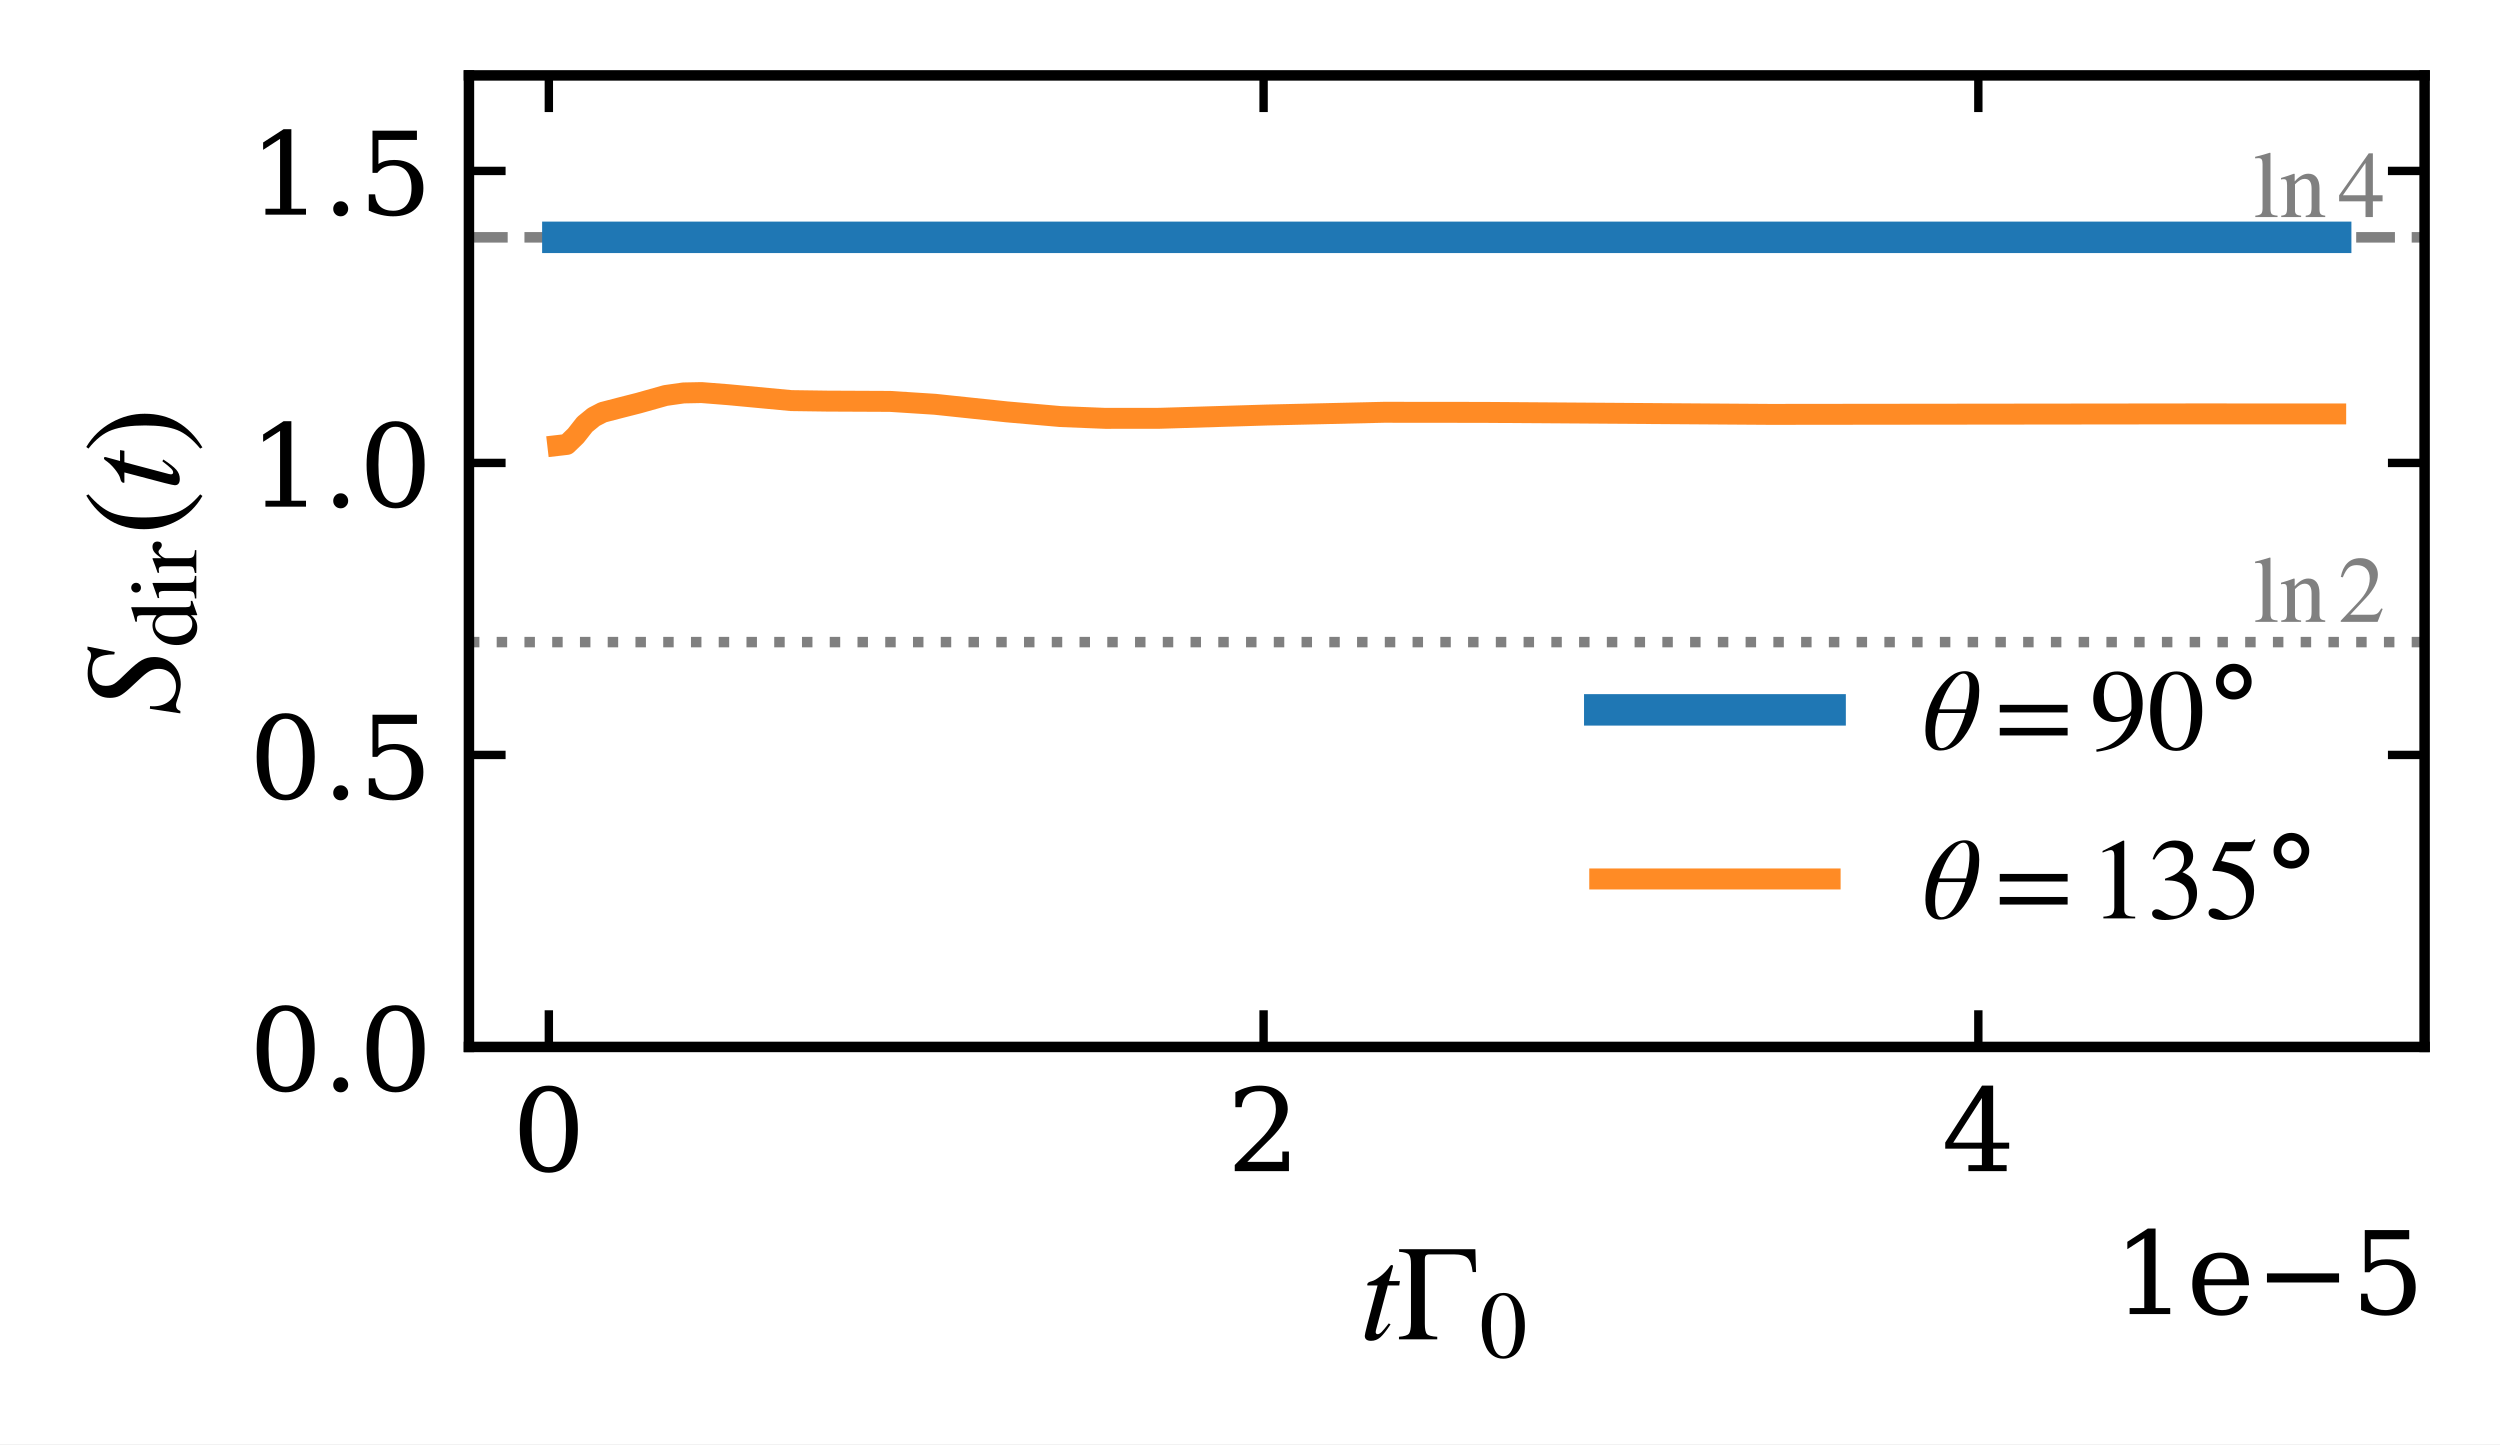
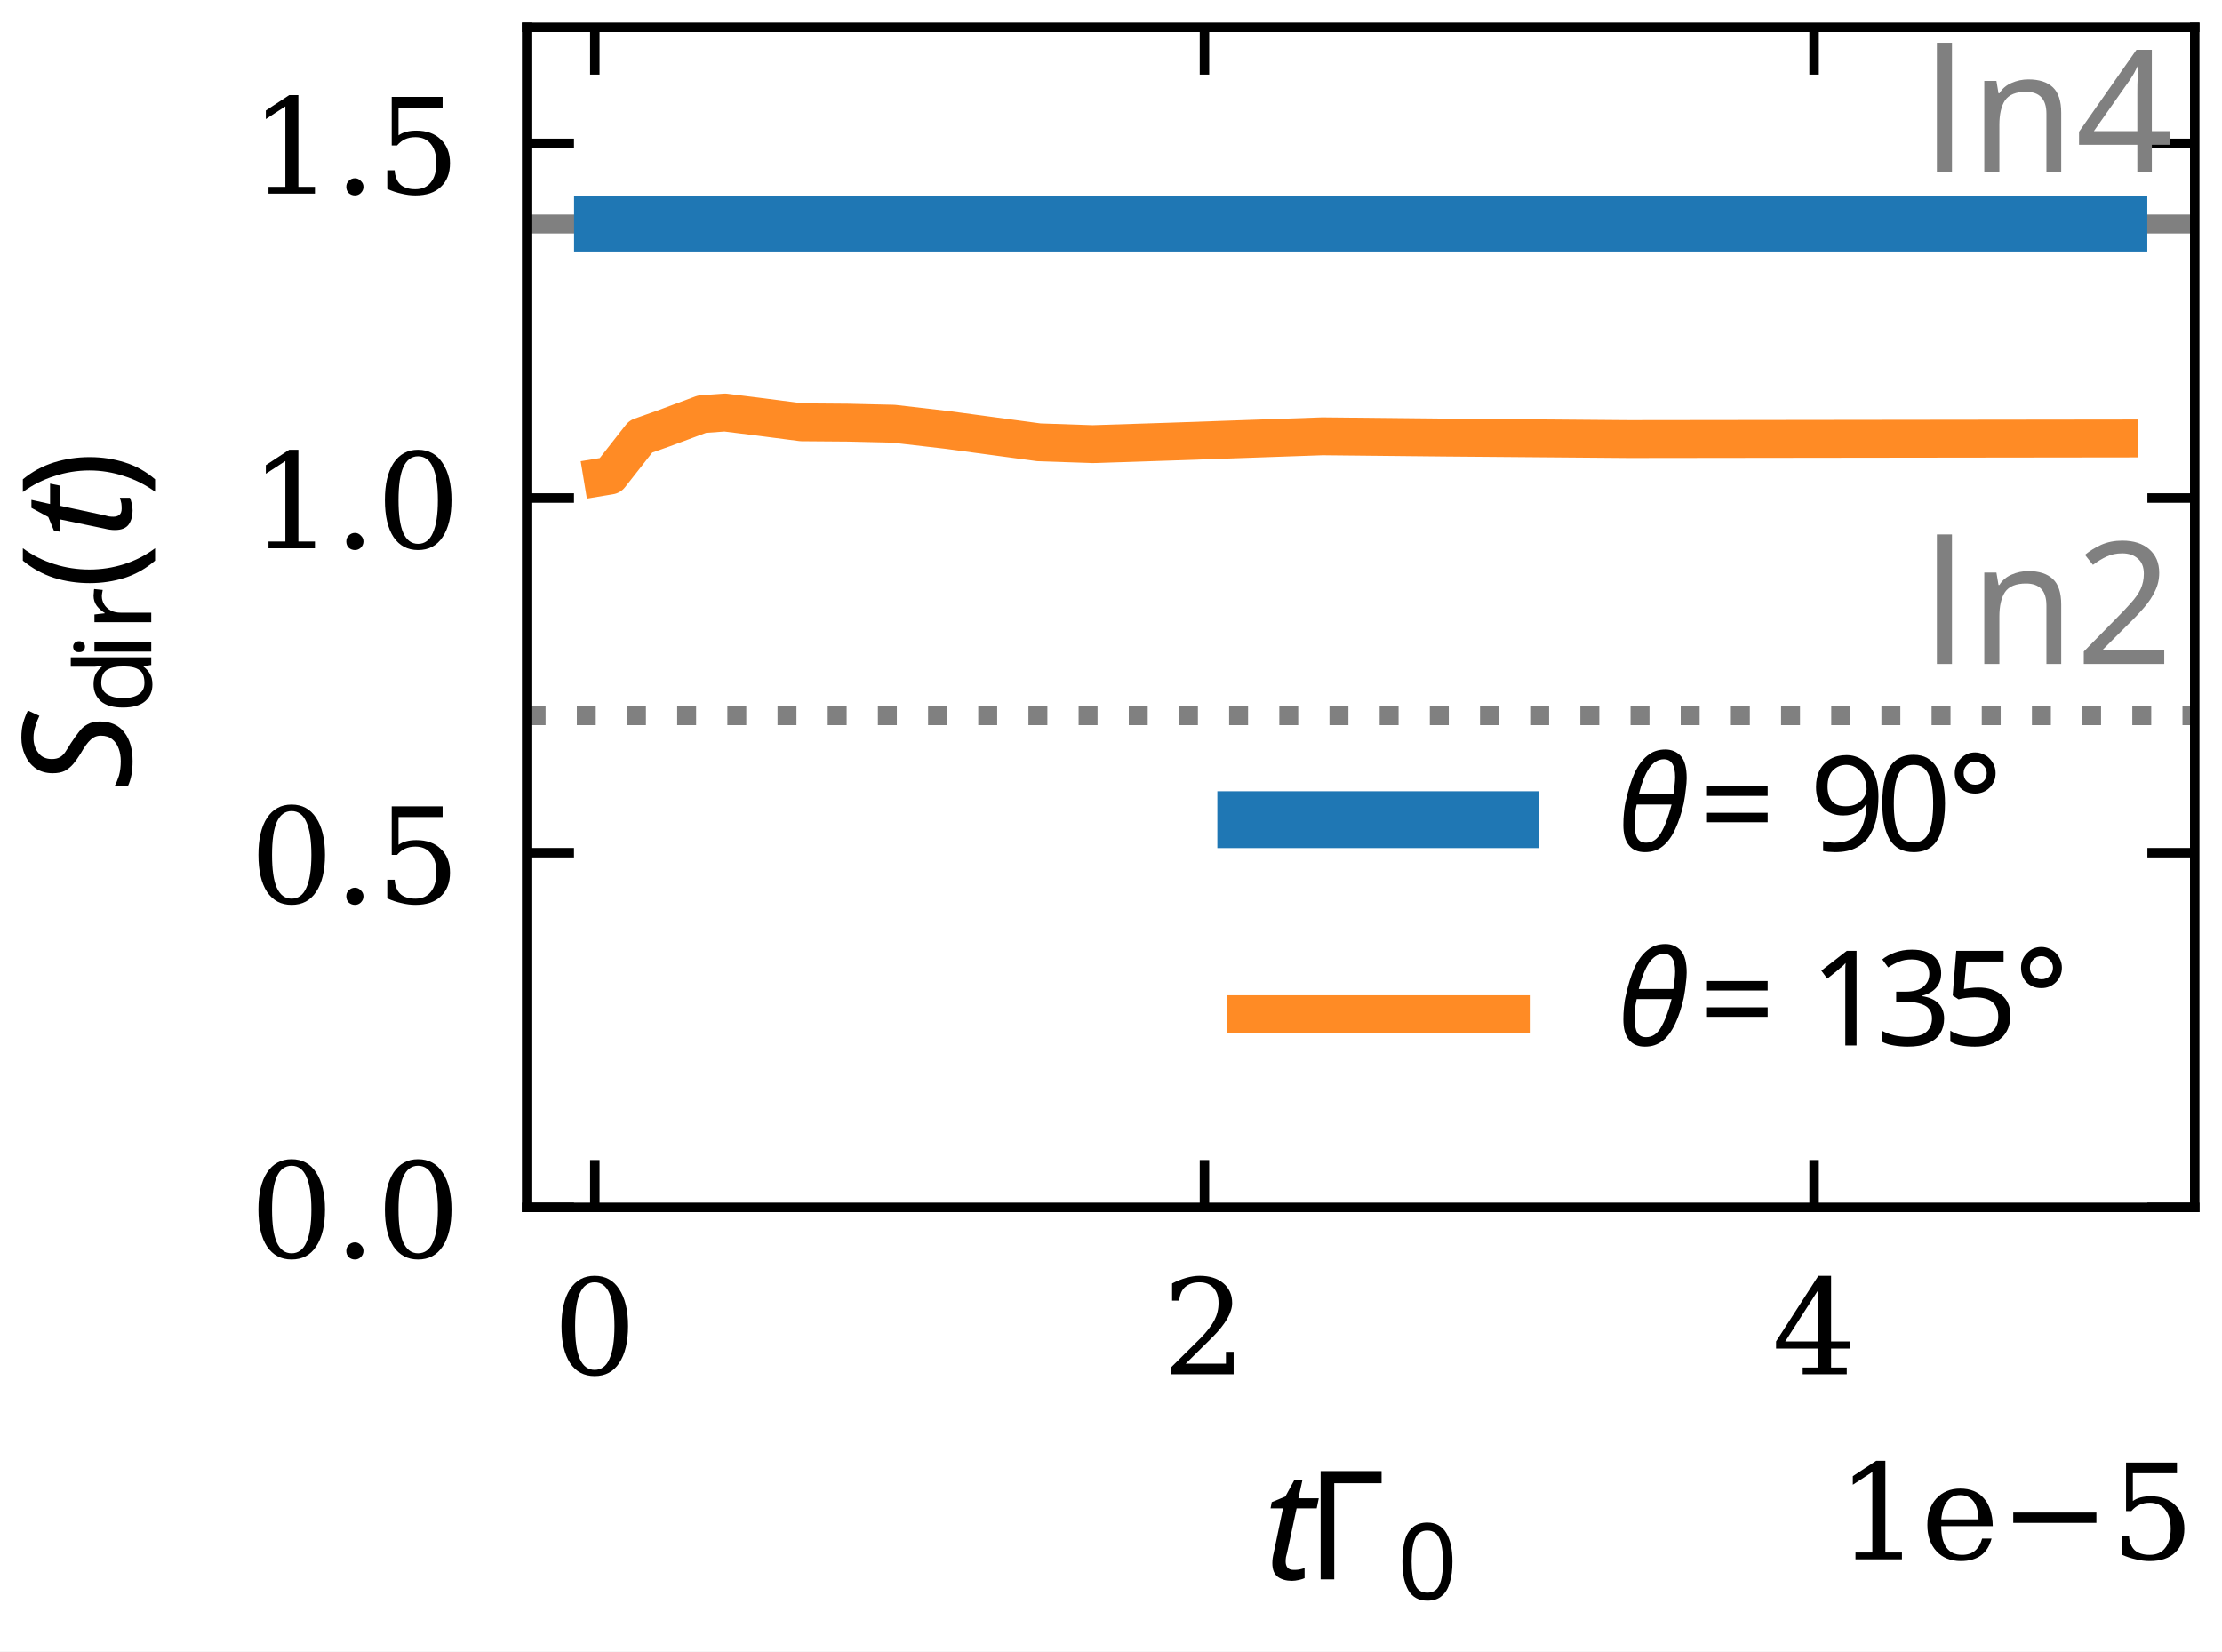
- <svg xmlns="http://www.w3.org/2000/svg" xmlns:xlink="http://www.w3.org/1999/xlink" width="238.707pt" height="137.891pt" viewBox="0 0 238.707 137.891" version="1.1">
+ <svg xmlns="http://www.w3.org/2000/svg" xmlns:xlink="http://www.w3.org/1999/xlink" width="117.352pt" height="87.234pt" viewBox="0 0 117.352 87.234" version="1.1">
  <defs>
    <style type="text/css">*{stroke-linejoin: round; stroke-linecap: butt}</style>
  </defs>
  <g id="figure_1">
    <g id="patch_1">
-       <path d="M 0 137.891  L 238.707 137.891  L 238.707 0  L 0 0  z " style="fill: #ffffff" />
+       <path d="M 0 87.234  L 117.352 87.234  L 117.352 0  L 0 0  z " style="fill: #ffffff" />
    </g>
    <g id="axes_1">
      <g id="patch_2">
-         <path d="M 44.775 99.964  L 231.507 99.964  L 231.507 7.2  L 44.775 7.2  z " style="fill: #ffffff" />
+         <path d="M 27.815 63.777  L 115.912 63.777  L 115.912 1.44  L 27.815 1.44  z " style="fill: #ffffff" />
      </g>
      <g id="line2d_1">
-         <path d="M 44.775 22.661  L 231.507 22.661  " clip-path="url(#pada7a9a6d9)" style="fill: none; stroke-dasharray: 3.7,1.6; stroke-dashoffset: 0; stroke: #808080" />
+         <path d="M 27.815 11.829  L 115.912 11.829  " clip-path="url(#p9c3f8301ae)" style="fill: none; stroke-dasharray: 3.7,1.6; stroke-dashoffset: 0; stroke: #808080" />
      </g>
      <g id="line2d_2">
-         <path d="M 44.775 61.312  L 231.507 61.312  " clip-path="url(#pada7a9a6d9)" style="fill: none; stroke-dasharray: 1,1.65; stroke-dashoffset: 0; stroke: #808080" />
+         <path d="M 27.815 37.803  L 115.912 37.803  " clip-path="url(#p9c3f8301ae)" style="fill: none; stroke-dasharray: 1,1.65; stroke-dashoffset: 0; stroke: #808080" />
      </g>
      <g id="matplotlib.axis_1">
        <g id="xtick_1">
          <g id="line2d_3">
            <defs>
-               <path id="m44299949d2" d="M 0 0  L 0 -3.5  " style="stroke: #000000; stroke-width: 0.8" />
-             </defs>
-             <g>
-               <use xlink:href="#m44299949d2" x="52.405" y="99.964" style="stroke: #000000; stroke-width: 0.8" />
+               <path id="md7221cf37f" d="M 0 0  L 0 -2.5  " style="stroke: #000000; stroke-width: 0.5" />
+             </defs>
+             <g>
+               <use xlink:href="#md7221cf37f" x="31.415" y="63.777" style="stroke: #000000; stroke-width: 0.5" />
            </g>
          </g>
          <g id="line2d_4">
            <defs>
-               <path id="mf1efd21654" d="M 0 0  L 0 3.5  " style="stroke: #000000; stroke-width: 0.8" />
-             </defs>
-             <g>
-               <use xlink:href="#mf1efd21654" x="52.405" y="7.2" style="stroke: #000000; stroke-width: 0.8" />
+               <path id="m3448b9944e" d="M 0 0  L 0 2.5  " style="stroke: #000000; stroke-width: 0.5" />
+             </defs>
+             <g>
+               <use xlink:href="#m3448b9944e" x="31.415" y="1.44" style="stroke: #000000; stroke-width: 0.5" />
            </g>
          </g>
          <g id="text_1">
-             <g transform="translate(48.9061 111.8221) scale(0.11 -0.11)">
-               <defs>
-                 <path id="DejaVuSerif-30" d="M 2034 219  Q 2513 219 2750 744  Q 2988 1269 2988 2328  Q 2988 3391 2750 3916  Q 2513 4441 2034 4441  Q 1556 4441 1318 3916  Q 1081 3391 1081 2328  Q 1081 1269 1318 744  Q 1556 219 2034 219  z M 2034 -91  Q 1275 -91 848 546  Q 422 1184 422 2328  Q 422 3475 848 4112  Q 1275 4750 2034 4750  Q 2797 4750 3222 4112  Q 3647 3475 3647 2328  Q 3647 1184 3222 546  Q 2797 -91 2034 -91  z " transform="scale(0.015625)" />
-               </defs>
-               <use xlink:href="#DejaVuSerif-30" />
-             </g>
+             <text style="font-size: 7px; font-family: 'DejaVu Serif', 'Bitstream Vera Serif', 'Computer Modern Roman', 'New Century Schoolbook', 'Century Schoolbook L', 'Utopia', 'ITC Bookman', 'Bookman', 'Nimbus Roman No9 L', 'Times New Roman', 'Times', 'Palatino', 'Charter', serif; text-anchor: middle" x="31.415" y="72.596" transform="rotate(-0 31.41462 72.59557)">0</text>
          </g>
        </g>
        <g id="xtick_2">
          <g id="line2d_5">
            <g>
-               <use xlink:href="#m44299949d2" x="120.651" y="99.964" style="stroke: #000000; stroke-width: 0.8" />
+               <use xlink:href="#md7221cf37f" x="63.612" y="63.777" style="stroke: #000000; stroke-width: 0.5" />
            </g>
          </g>
          <g id="line2d_6">
            <g>
-               <use xlink:href="#mf1efd21654" x="120.651" y="7.2" style="stroke: #000000; stroke-width: 0.8" />
+               <use xlink:href="#m3448b9944e" x="63.612" y="1.44" style="stroke: #000000; stroke-width: 0.5" />
            </g>
          </g>
          <g id="text_2">
-             <g transform="translate(117.1517 111.8221) scale(0.11 -0.11)">
-               <defs>
-                 <path id="DejaVuSerif-32" d="M 819 3553  L 469 3553  L 469 4384  Q 803 4563 1142 4656  Q 1481 4750 1806 4750  Q 2534 4750 2956 4397  Q 3378 4044 3378 3438  Q 3378 2753 2422 1800  Q 2347 1728 2309 1691  L 1131 513  L 3078 513  L 3078 1088  L 3444 1088  L 3444 0  L 434 0  L 434 341  L 1850 1753  Q 2319 2222 2519 2614  Q 2719 3006 2719 3438  Q 2719 3909 2473 4175  Q 2228 4441 1797 4441  Q 1350 4441 1106 4219  Q 863 3997 819 3553  z " transform="scale(0.015625)" />
-               </defs>
-               <use xlink:href="#DejaVuSerif-32" />
-             </g>
+             <text style="font-size: 7px; font-family: 'DejaVu Serif', 'Bitstream Vera Serif', 'Computer Modern Roman', 'New Century Schoolbook', 'Century Schoolbook L', 'Utopia', 'ITC Bookman', 'Bookman', 'Nimbus Roman No9 L', 'Times New Roman', 'Times', 'Palatino', 'Charter', serif; text-anchor: middle" x="63.612" y="72.596" transform="rotate(-0 63.61179 72.59557)">2</text>
          </g>
        </g>
        <g id="xtick_3">
          <g id="line2d_7">
            <g>
-               <use xlink:href="#m44299949d2" x="188.897" y="99.964" style="stroke: #000000; stroke-width: 0.8" />
+               <use xlink:href="#md7221cf37f" x="95.809" y="63.777" style="stroke: #000000; stroke-width: 0.5" />
            </g>
          </g>
          <g id="line2d_8">
            <g>
-               <use xlink:href="#mf1efd21654" x="188.897" y="7.2" style="stroke: #000000; stroke-width: 0.8" />
+               <use xlink:href="#m3448b9944e" x="95.809" y="1.44" style="stroke: #000000; stroke-width: 0.5" />
            </g>
          </g>
          <g id="text_3">
-             <g transform="translate(185.3973 111.8221) scale(0.11 -0.11)">
-               <defs>
-                 <path id="DejaVuSerif-34" d="M 2234 1581  L 2234 4063  L 641 1581  L 2234 1581  z M 3609 0  L 1484 0  L 1484 331  L 2234 331  L 2234 1247  L 197 1247  L 197 1588  L 2241 4750  L 2859 4750  L 2859 1581  L 3750 1581  L 3750 1247  L 2859 1247  L 2859 331  L 3609 331  L 3609 0  z " transform="scale(0.015625)" />
-               </defs>
-               <use xlink:href="#DejaVuSerif-34" />
-             </g>
+             <text style="font-size: 7px; font-family: 'DejaVu Serif', 'Bitstream Vera Serif', 'Computer Modern Roman', 'New Century Schoolbook', 'Century Schoolbook L', 'Utopia', 'ITC Bookman', 'Bookman', 'Nimbus Roman No9 L', 'Times New Roman', 'Times', 'Palatino', 'Charter', serif; text-anchor: middle" x="95.809" y="72.596" transform="rotate(-0 95.80896 72.59557)">4</text>
          </g>
        </g>
        <g id="text_4">
-           <g transform="translate(129.8211 127.9877) scale(0.13 -0.13)">
-             <defs>
-               <path id="STIXGeneral-Italic-74" d="M 1894 2739  L 1862 2534  L 1325 2534  L 768 435  Q 755 384 755 346  Q 755 243 851 243  Q 928 243 1030 342  Q 1133 442 1370 749  L 1453 704  Q 1158 256 969 93  Q 781 -70 538 -70  Q 243 -70 243 166  Q 243 230 346 640  L 845 2534  L 365 2534  L 358 2573  Q 358 2688 570 2733  Q 730 2771 992 2979  Q 1254 3187 1421 3437  Q 1459 3494 1510 3494  Q 1568 3494 1568 3443  Q 1568 3411 1562 3398  L 1382 2739  L 1894 2739  z " transform="scale(0.015625)" />
-               <path id="STIXGeneral-Regular-393" d="M 3693 3162  L 3533 3162  Q 3482 3642 3299 3818  Q 3117 3994 2637 3994  L 1517 3994  Q 1382 3994 1334 3942  Q 1286 3891 1286 3738  L 1286 723  Q 1286 352 1388 246  Q 1491 141 1869 122  L 1869 0  L 70 0  L 70 122  Q 435 147 534 262  Q 634 378 634 794  L 634 3526  Q 634 3878 538 3984  Q 442 4090 77 4115  L 77 4237  L 3661 4237  L 3693 3162  z " transform="scale(0.015625)" />
-               <path id="STIXGeneral-Regular-30" d="M 3046 2112  Q 3046 1683 2963 1302  Q 2880 922 2717 602  Q 2554 282 2266 96  Q 1978 -90 1600 -90  Q 1210 -90 915 108  Q 621 307 461 640  Q 301 973 227 1350  Q 154 1728 154 2150  Q 154 2746 301 3222  Q 448 3699 790 4012  Q 1133 4326 1626 4326  Q 2253 4326 2649 3712  Q 3046 3098 3046 2112  z M 2432 2080  Q 2432 3091 2217 3625  Q 2003 4160 1587 4160  Q 1190 4160 979 3622  Q 768 3085 768 2106  Q 768 1120 979 598  Q 1190 77 1600 77  Q 2003 77 2217 598  Q 2432 1120 2432 2080  z " transform="scale(0.015625)" />
-             </defs>
-             <use xlink:href="#STIXGeneral-Italic-74" transform="translate(0 0.796875)" />
-             <use xlink:href="#STIXGeneral-Regular-393" transform="translate(27.79999 0.796875)" />
-             <use xlink:href="#STIXGeneral-Regular-30" transform="translate(88.04327 -12.43125) scale(0.7)" />
+           <g transform="translate(66.74332 84.1301)">
+             <text>
+               <tspan x="0" y="-0.703" style="font-style: italic; font-size: 8px; font-family: 'STIXGeneral'">t</tspan>
+               <tspan x="2.224" y="-0.703" style="font-size: 8px; font-family: 'STIXGeneral'">Γ</tspan>
+               <tspan x="7.044" y="0.356" style="font-size: 5.6px; font-family: 'STIXGeneral'">0</tspan>
+             </text>
          </g>
        </g>
        <g id="text_5">
-           <g transform="translate(201.7815 125.468) scale(0.11 -0.11)">
-             <defs>
-               <path id="DejaVuSerif-31" d="M 909 0  L 909 331  L 1722 331  L 1722 4213  L 781 3603  L 781 4013  L 1919 4750  L 2350 4750  L 2350 331  L 3163 331  L 3163 0  L 909 0  z " transform="scale(0.015625)" />
-               <path id="DejaVuSerif-65" d="M 3469 1600  L 991 1600  L 991 1575  Q 991 903 1244 561  Q 1497 219 1991 219  Q 2369 219 2611 417  Q 2853 616 2950 1006  L 3413 1006  Q 3275 459 2904 184  Q 2534 -91 1931 -91  Q 1203 -91 761 389  Q 319 869 319 1663  Q 319 2450 753 2931  Q 1188 3413 1894 3413  Q 2647 3413 3050 2948  Q 3453 2484 3469 1600  z M 2791 1931  Q 2772 2513 2545 2808  Q 2319 3103 1894 3103  Q 1497 3103 1269 2806  Q 1041 2509 991 1931  L 2791 1931  z " transform="scale(0.015625)" />
-               <path id="DejaVuSerif-2212" d="M 678 2259  L 4684 2259  L 4684 1753  L 678 1753  L 678 2259  z " transform="scale(0.015625)" />
-               <path id="DejaVuSerif-35" d="M 3219 4666  L 3219 4153  L 1081 4153  L 1081 2816  Q 1244 2928 1461 2984  Q 1678 3041 1947 3041  Q 2703 3041 3140 2622  Q 3578 2203 3578 1478  Q 3578 738 3136 323  Q 2694 -91 1894 -91  Q 1572 -91 1234 -12  Q 897 66 544 225  L 544 1131  L 897 1131  Q 925 688 1179 453  Q 1434 219 1894 219  Q 2388 219 2653 544  Q 2919 869 2919 1478  Q 2919 2084 2655 2407  Q 2391 2731 1894 2731  Q 1613 2731 1398 2631  Q 1184 2531 1019 2322  L 750 2322  L 750 4666  L 3219 4666  z " transform="scale(0.015625)" />
-             </defs>
-             <use xlink:href="#DejaVuSerif-31" />
-             <use xlink:href="#DejaVuSerif-65" transform="translate(63.62305 0)" />
-             <use xlink:href="#DejaVuSerif-2212" transform="translate(122.8027 0)" />
-             <use xlink:href="#DejaVuSerif-35" transform="translate(206.5918 0)" />
-           </g>
+           <text style="font-size: 7px; font-family: 'DejaVu Serif', 'Bitstream Vera Serif', 'Computer Modern Roman', 'New Century Schoolbook', 'Century Schoolbook L', 'Utopia', 'ITC Bookman', 'Bookman', 'Nimbus Roman No9 L', 'Times New Roman', 'Times', 'Palatino', 'Charter', serif; text-anchor: end" x="115.912" y="82.37" transform="rotate(-0 115.912 82.37026)">1e−5</text>
        </g>
      </g>
      <g id="matplotlib.axis_2">
        <g id="ytick_1">
          <g id="line2d_9">
            <defs>
-               <path id="m968a77e28a" d="M 0 0  L 3.5 0  " style="stroke: #000000; stroke-width: 0.8" />
-             </defs>
-             <g>
-               <use xlink:href="#m968a77e28a" x="44.775" y="99.964" style="stroke: #000000; stroke-width: 0.8" />
+               <path id="m0f81843560" d="M 0 0  L 2.5 0  " style="stroke: #000000; stroke-width: 0.5" />
+             </defs>
+             <g>
+               <use xlink:href="#m0f81843560" x="27.815" y="63.777" style="stroke: #000000; stroke-width: 0.5" />
            </g>
          </g>
          <g id="line2d_10">
            <defs>
-               <path id="m39943fad58" d="M 0 0  L -3.5 0  " style="stroke: #000000; stroke-width: 0.8" />
-             </defs>
-             <g>
-               <use xlink:href="#m39943fad58" x="231.507" y="99.964" style="stroke: #000000; stroke-width: 0.8" />
+               <path id="mffa30a0a60" d="M 0 0  L -2.5 0  " style="stroke: #000000; stroke-width: 0.5" />
+             </defs>
+             <g>
+               <use xlink:href="#mffa30a0a60" x="115.912" y="63.777" style="stroke: #000000; stroke-width: 0.5" />
            </g>
          </g>
          <g id="text_6">
-             <g transform="translate(23.78156 104.1429) scale(0.11 -0.11)">
-               <defs>
-                 <path id="DejaVuSerif-2e" d="M 603 325  Q 603 500 722 622  Q 841 744 1019 744  Q 1191 744 1312 622  Q 1434 500 1434 325  Q 1434 153 1312 31  Q 1191 -91 1019 -91  Q 841 -91 722 29  Q 603 150 603 325  z " transform="scale(0.015625)" />
-               </defs>
-               <use xlink:href="#DejaVuSerif-30" />
-               <use xlink:href="#DejaVuSerif-2e" transform="translate(63.62305 0)" />
-               <use xlink:href="#DejaVuSerif-30" transform="translate(95.41016 0)" />
-             </g>
+             <text style="font-size: 7px; font-family: 'DejaVu Serif', 'Bitstream Vera Serif', 'Computer Modern Roman', 'New Century Schoolbook', 'Century Schoolbook L', 'Utopia', 'ITC Bookman', 'Bookman', 'Nimbus Roman No9 L', 'Times New Roman', 'Times', 'Palatino', 'Charter', serif; text-anchor: end" x="24.315" y="66.436" transform="rotate(-0 24.31469 66.43612)">0.0</text>
          </g>
        </g>
        <g id="ytick_2">
          <g id="line2d_11">
            <g>
-               <use xlink:href="#m968a77e28a" x="44.775" y="72.083" style="stroke: #000000; stroke-width: 0.8" />
+               <use xlink:href="#m0f81843560" x="27.815" y="45.041" style="stroke: #000000; stroke-width: 0.5" />
            </g>
          </g>
          <g id="line2d_12">
            <g>
-               <use xlink:href="#m39943fad58" x="231.507" y="72.083" style="stroke: #000000; stroke-width: 0.8" />
+               <use xlink:href="#mffa30a0a60" x="115.912" y="45.041" style="stroke: #000000; stroke-width: 0.5" />
            </g>
          </g>
          <g id="text_7">
-             <g transform="translate(23.78156 76.2617) scale(0.11 -0.11)">
-               <use xlink:href="#DejaVuSerif-30" />
-               <use xlink:href="#DejaVuSerif-2e" transform="translate(63.62305 0)" />
-               <use xlink:href="#DejaVuSerif-35" transform="translate(95.41016 0)" />
-             </g>
+             <text style="font-size: 7px; font-family: 'DejaVu Serif', 'Bitstream Vera Serif', 'Computer Modern Roman', 'New Century Schoolbook', 'Century Schoolbook L', 'Utopia', 'ITC Bookman', 'Bookman', 'Nimbus Roman No9 L', 'Times New Roman', 'Times', 'Palatino', 'Charter', serif; text-anchor: end" x="24.315" y="47.7" transform="rotate(-0 24.31469 47.70012)">0.5</text>
          </g>
        </g>
        <g id="ytick_3">
          <g id="line2d_13">
            <g>
-               <use xlink:href="#m968a77e28a" x="44.775" y="44.201" style="stroke: #000000; stroke-width: 0.8" />
+               <use xlink:href="#m0f81843560" x="27.815" y="26.305" style="stroke: #000000; stroke-width: 0.5" />
            </g>
          </g>
          <g id="line2d_14">
            <g>
-               <use xlink:href="#m39943fad58" x="231.507" y="44.201" style="stroke: #000000; stroke-width: 0.8" />
+               <use xlink:href="#mffa30a0a60" x="115.912" y="26.305" style="stroke: #000000; stroke-width: 0.5" />
            </g>
          </g>
          <g id="text_8">
-             <g transform="translate(23.78156 48.38049) scale(0.11 -0.11)">
-               <use xlink:href="#DejaVuSerif-31" />
-               <use xlink:href="#DejaVuSerif-2e" transform="translate(63.62305 0)" />
-               <use xlink:href="#DejaVuSerif-30" transform="translate(95.41016 0)" />
-             </g>
+             <text style="font-size: 7px; font-family: 'DejaVu Serif', 'Bitstream Vera Serif', 'Computer Modern Roman', 'New Century Schoolbook', 'Century Schoolbook L', 'Utopia', 'ITC Bookman', 'Bookman', 'Nimbus Roman No9 L', 'Times New Roman', 'Times', 'Palatino', 'Charter', serif; text-anchor: end" x="24.315" y="28.964" transform="rotate(-0 24.31469 28.96412)">1.0</text>
          </g>
        </g>
        <g id="ytick_4">
          <g id="line2d_15">
            <g>
-               <use xlink:href="#m968a77e28a" x="44.775" y="16.32" style="stroke: #000000; stroke-width: 0.8" />
+               <use xlink:href="#m0f81843560" x="27.815" y="7.569" style="stroke: #000000; stroke-width: 0.5" />
            </g>
          </g>
          <g id="line2d_16">
            <g>
-               <use xlink:href="#m39943fad58" x="231.507" y="16.32" style="stroke: #000000; stroke-width: 0.8" />
+               <use xlink:href="#mffa30a0a60" x="115.912" y="7.569" style="stroke: #000000; stroke-width: 0.5" />
            </g>
          </g>
          <g id="text_9">
-             <g transform="translate(23.78156 20.49927) scale(0.11 -0.11)">
-               <use xlink:href="#DejaVuSerif-31" />
-               <use xlink:href="#DejaVuSerif-2e" transform="translate(63.62305 0)" />
-               <use xlink:href="#DejaVuSerif-35" transform="translate(95.41016 0)" />
-             </g>
+             <text style="font-size: 7px; font-family: 'DejaVu Serif', 'Bitstream Vera Serif', 'Computer Modern Roman', 'New Century Schoolbook', 'Century Schoolbook L', 'Utopia', 'ITC Bookman', 'Bookman', 'Nimbus Roman No9 L', 'Times New Roman', 'Times', 'Palatino', 'Charter', serif; text-anchor: end" x="24.315" y="10.228" transform="rotate(-0 24.31469 10.22812)">1.5</text>
          </g>
        </g>
        <g id="text_10">
-           <g transform="translate(17.07797 68.33689) rotate(-90) scale(0.13 -0.13)">
-             <defs>
-               <path id="STIXGeneral-Italic-53" d="M 3251 4269  L 2995 2989  L 2880 3008  Q 2880 3539 2720 3795  Q 2560 4051 2118 4051  Q 1786 4051 1594 3881  Q 1402 3712 1402 3411  Q 1402 3168 1504 3005  Q 1606 2842 2035 2413  Q 2464 1978 2611 1715  Q 2758 1453 2758 1133  Q 2758 589 2390 237  Q 2022 -115 1466 -115  Q 1222 -115 800 32  Q 595 109 499 109  Q 288 109 224 -96  L 109 -96  L 326 1338  L 454 1325  Q 442 1267 442 1178  Q 442 710 701 409  Q 960 109 1363 109  Q 1734 109 1968 336  Q 2202 563 2202 928  Q 2202 1139 2118 1308  Q 2035 1478 1818 1715  L 1568 1984  Q 1549 2003 1459 2102  Q 1370 2202 1318 2253  Q 1030 2560 934 2755  Q 838 2950 838 3213  Q 838 3699 1168 3980  Q 1498 4262 1978 4262  Q 2310 4262 2522 4173  Q 2707 4102 2816 4102  Q 2925 4102 2982 4134  Q 3040 4166 3104 4269  L 3251 4269  z " transform="scale(0.015625)" />
-               <path id="STIXGeneral-Regular-64" d="M 3142 269  L 2202 -64  L 2176 -45  L 2176 365  Q 1869 -64 1357 -64  Q 826 -64 499 317  Q 173 698 173 1312  Q 173 1990 563 2467  Q 954 2944 1504 2944  Q 1850 2944 2176 2669  L 2176 3667  Q 2176 3866 2118 3930  Q 2061 3994 1882 3994  Q 1792 3994 1741 3987  L 1741 4090  Q 2323 4243 2682 4371  L 2714 4358  L 2714 730  Q 2714 506 2768 435  Q 2822 365 2995 365  Q 3034 365 3142 371  L 3142 269  z M 2176 653  L 2176 2125  Q 2176 2381 1981 2573  Q 1786 2765 1523 2765  Q 1158 2765 940 2438  Q 723 2112 723 1568  Q 723 979 963 624  Q 1203 269 1606 269  Q 1907 269 2080 474  Q 2176 582 2176 653  z " transform="scale(0.015625)" />
-               <path id="STIXGeneral-Regular-69" d="M 1152 4045  Q 1152 3904 1056 3811  Q 960 3718 819 3718  Q 685 3718 592 3811  Q 499 3904 499 4045  Q 499 4179 595 4275  Q 691 4371 826 4371  Q 966 4371 1059 4275  Q 1152 4179 1152 4045  z M 1619 0  L 102 0  L 102 96  Q 435 115 521 211  Q 608 307 608 666  L 608 2118  Q 608 2342 563 2432  Q 518 2522 397 2522  Q 243 2522 128 2490  L 128 2592  L 1120 2944  L 1146 2918  L 1146 672  Q 1146 314 1226 218  Q 1306 122 1619 96  L 1619 0  z " transform="scale(0.015625)" />
-               <path id="STIXGeneral-Regular-72" d="M 1024 2931  L 1024 2342  Q 1267 2688 1430 2816  Q 1594 2944 1792 2944  Q 1958 2944 2051 2854  Q 2144 2765 2144 2605  Q 2144 2470 2077 2393  Q 2010 2317 1894 2317  Q 1773 2317 1638 2445  Q 1536 2541 1472 2541  Q 1338 2541 1181 2355  Q 1024 2170 1024 2016  L 1024 576  Q 1024 301 1133 205  Q 1242 109 1568 96  L 1568 0  L 32 0  L 32 96  Q 339 154 412 224  Q 486 294 486 538  L 486 2138  Q 486 2349 438 2435  Q 390 2522 269 2522  Q 166 2522 45 2496  L 45 2598  Q 448 2726 992 2944  L 1024 2931  z " transform="scale(0.015625)" />
-               <path id="STIXGeneral-Regular-28" d="M 1946 -1030  L 1869 -1133  Q 1126 -710 716 32  Q 307 774 307 1613  Q 307 3386 1888 4326  L 1946 4224  Q 1293 3667 1075 3126  Q 858 2586 858 1632  Q 858 685 1082 96  Q 1306 -493 1946 -1030  z " transform="scale(0.015625)" />
-               <path id="STIXGeneral-Regular-29" d="M 186 4224  L 262 4326  Q 992 3891 1408 3148  Q 1824 2406 1824 1581  Q 1824 -166 243 -1133  L 186 -1030  Q 845 -486 1059 54  Q 1274 595 1274 1562  Q 1274 2534 1059 3120  Q 845 3706 186 4224  z " transform="scale(0.015625)" />
-             </defs>
-             <use xlink:href="#STIXGeneral-Italic-53" transform="translate(0 0.40625)" />
-             <use xlink:href="#STIXGeneral-Regular-64" transform="translate(49.99999 -12.82188) scale(0.7)" />
-             <use xlink:href="#STIXGeneral-Regular-69" transform="translate(84.99997 -12.82188) scale(0.7)" />
-             <use xlink:href="#STIXGeneral-Regular-72" transform="translate(104.46 -12.82188) scale(0.7)" />
-             <use xlink:href="#STIXGeneral-Regular-28" transform="translate(132.1793 0.40625)" />
-             <use xlink:href="#STIXGeneral-Italic-74" transform="translate(165.4793 0.40625)" />
-             <use xlink:href="#STIXGeneral-Regular-29" transform="translate(193.2793 0.40625)" />
+           <g transform="translate(7.51875 41.68833) rotate(-90)">
+             <text>
+               <tspan x="0" y="-0.594" style="font-style: italic; font-size: 8px; font-family: 'STIXGeneral'">S</tspan>
+               <tspan x="13.239" y="-0.594" style="font-style: italic; font-size: 8px; font-family: 'STIXGeneral'">t</tspan>
+               <tspan x="4" y="0.466" style="font-size: 5.6px; font-family: 'STIXGeneral'">d</tspan>
+               <tspan x="6.8" y="0.466" style="font-size: 5.6px; font-family: 'STIXGeneral'">i</tspan>
+               <tspan x="8.357" y="0.466" style="font-size: 5.6px; font-family: 'STIXGeneral'">r</tspan>
+               <tspan x="10.575" y="-0.594" style="font-size: 8px; font-family: 'STIXGeneral'">(</tspan>
+               <tspan x="15.463" y="-0.594" style="font-size: 8px; font-family: 'STIXGeneral'">)</tspan>
+             </text>
          </g>
        </g>
      </g>
      <g id="line2d_17">
-         <path d="M 53.263 22.661  L 223.019 22.661  L 223.019 22.661  " clip-path="url(#pada7a9a6d9)" style="fill: none; stroke: #1f77b4; stroke-width: 3; stroke-linecap: square" />
+         <path d="M 31.819 11.829  L 111.908 11.829  L 111.908 11.829  " clip-path="url(#p9c3f8301ae)" style="fill: none; stroke: #1f77b4; stroke-width: 3; stroke-linecap: square" />
      </g>
      <g id="line2d_18">
-         <path d="M 53.263 42.536  L 54.12 42.437  L 54.978 41.607  L 55.835 40.518  L 56.692 39.815  L 57.55 39.369  L 59.264 38.924  L 60.979 38.487  L 63.551 37.763  L 65.266 37.519  L 66.981 37.484  L 69.553 37.687  L 75.554 38.25  L 78.984 38.299  L 84.985 38.327  L 89.272 38.602  L 96.131 39.326  L 101.275 39.775  L 105.562 39.947  L 110.706 39.941  L 120.994 39.627  L 132.14 39.366  L 141.571 39.376  L 169.006 39.567  L 209.302 39.52  L 223.019 39.523  L 223.019 39.523  " clip-path="url(#pada7a9a6d9)" style="fill: none; stroke: #ff7f0e; stroke-opacity: 0.9; stroke-width: 2; stroke-linecap: square" />
+         <path d="M 31.819 25.186  L 32.224 25.119  L 33.842 23.058  L 35.055 22.629  L 37.077 21.877  L 38.291 21.791  L 39.909 21.992  L 42.336 22.306  L 44.763 22.325  L 47.19 22.382  L 50.021 22.71  L 54.875 23.364  L 57.706 23.46  L 61.751 23.329  L 69.841 23.046  L 76.313 23.113  L 86.02 23.193  L 111.908 23.161  L 111.908 23.161  " clip-path="url(#p9c3f8301ae)" style="fill: none; stroke: #ff7f0e; stroke-opacity: 0.9; stroke-width: 2; stroke-linecap: square" />
      </g>
      <g id="patch_3">
-         <path d="M 44.775 99.964  L 44.775 7.2  " style="fill: none; stroke: #000000; stroke-linejoin: miter; stroke-linecap: square" />
+         <path d="M 27.815 63.777  L 27.815 1.44  " style="fill: none; stroke: #000000; stroke-width: 0.5; stroke-linejoin: miter; stroke-linecap: square" />
      </g>
      <g id="patch_4">
-         <path d="M 231.507 99.964  L 231.507 7.2  " style="fill: none; stroke: #000000; stroke-linejoin: miter; stroke-linecap: square" />
+         <path d="M 115.912 63.777  L 115.912 1.44  " style="fill: none; stroke: #000000; stroke-width: 0.5; stroke-linejoin: miter; stroke-linecap: square" />
      </g>
      <g id="patch_5">
-         <path d="M 44.775 99.964  L 231.507 99.964  " style="fill: none; stroke: #000000; stroke-linejoin: miter; stroke-linecap: square" />
+         <path d="M 27.815 63.777  L 115.912 63.777  " style="fill: none; stroke: #000000; stroke-width: 0.5; stroke-linejoin: miter; stroke-linecap: square" />
      </g>
      <g id="patch_6">
-         <path d="M 44.775 7.2  L 231.507 7.2  " style="fill: none; stroke: #000000; stroke-linejoin: miter; stroke-linecap: square" />
+         <path d="M 27.815 1.44  L 115.912 1.44  " style="fill: none; stroke: #000000; stroke-width: 0.5; stroke-linejoin: miter; stroke-linecap: square" />
      </g>
      <g id="text_11">
-         <g style="fill: #808080" transform="translate(212.2926 20.78891) scale(0.09 -0.09)">
-           <defs>
-             <path id="DejaVuSerif-20" transform="scale(0.015625)" />
-             <path id="STIXGeneral-Regular-6c" d="M 1645 0  L 134 0  L 134 96  Q 435 122 531 221  Q 627 320 627 589  L 627 3590  Q 627 3821 569 3910  Q 512 4000 358 4000  Q 224 4000 122 3987  L 122 4090  Q 730 4237 1133 4371  L 1165 4346  L 1165 557  Q 1165 288 1254 201  Q 1344 115 1645 96  L 1645 0  z " transform="scale(0.015625)" />
-             <path id="STIXGeneral-Regular-6e" d="M 3104 0  L 1773 0  L 1779 96  Q 2016 115 2096 233  Q 2176 352 2176 672  L 2176 1946  Q 2176 2592 1709 2592  Q 1549 2592 1408 2515  Q 1267 2438 1050 2227  L 1050 461  Q 1050 269 1136 192  Q 1222 115 1466 96  L 1466 0  L 115 0  L 115 96  Q 358 115 435 214  Q 512 314 512 602  L 512 2157  Q 512 2394 467 2483  Q 422 2573 288 2573  Q 160 2573 102 2547  L 102 2656  Q 550 2784 979 2944  L 1030 2925  L 1030 2426  L 1037 2426  Q 1491 2944 1958 2944  Q 2323 2944 2518 2688  Q 2714 2432 2714 1958  L 2714 544  Q 2714 288 2790 205  Q 2867 122 3104 96  L 3104 0  z " transform="scale(0.015625)" />
-             <path id="STIXGeneral-Regular-34" d="M 3027 1069  L 2368 1069  L 2368 0  L 1869 0  L 1869 1069  L 77 1069  L 77 1478  L 2086 4326  L 2368 4326  L 2368 1478  L 3027 1478  L 3027 1069  z M 1869 1478  L 1869 3674  L 333 1478  L 1869 1478  z " transform="scale(0.015625)" />
-           </defs>
-           <use xlink:href="#DejaVuSerif-20" transform="translate(0 0.703125)" />
-           <use xlink:href="#STIXGeneral-Regular-6c" transform="translate(31.78711 0.703125)" />
-           <use xlink:href="#STIXGeneral-Regular-6e" transform="translate(59.5871 0.703125)" />
-           <use xlink:href="#STIXGeneral-Regular-34" transform="translate(121.6207 0.703125)" />
+         <g style="fill: #808080" transform="translate(98.67002 9.957725)">
+           <text>
+             <tspan x="0" y="-0.859" style="font-size: 9px; font-family: 'DejaVu Serif'; fill: #808080"> </tspan>
+             <tspan x="2.861" y="-0.859" style="font-size: 9px; font-family: 'STIXGeneral'; fill: #808080">l</tspan>
+             <tspan x="5.363" y="-0.859" style="font-size: 9px; font-family: 'STIXGeneral'; fill: #808080">n</tspan>
+             <tspan x="10.946" y="-0.859" style="font-size: 9px; font-family: 'STIXGeneral'; fill: #808080">4</tspan>
+           </text>
        </g>
      </g>
      <g id="text_12">
-         <g style="fill: #808080" transform="translate(212.2926 59.44049) scale(0.09 -0.09)">
-           <defs>
-             <path id="STIXGeneral-Regular-32" d="M 3034 877  L 2688 0  L 186 0  L 186 77  L 1325 1286  Q 1773 1754 1965 2144  Q 2157 2534 2157 2950  Q 2157 3379 1920 3616  Q 1683 3853 1267 3853  Q 922 3853 720 3673  Q 518 3494 326 3021  L 192 3053  Q 301 3648 630 3987  Q 960 4326 1523 4326  Q 2054 4326 2380 4006  Q 2707 3686 2707 3200  Q 2707 2477 1888 1613  L 832 486  L 2330 486  Q 2541 486 2665 569  Q 2790 653 2944 915  L 3034 877  z " transform="scale(0.015625)" />
-           </defs>
-           <use xlink:href="#DejaVuSerif-20" transform="translate(0 0.703125)" />
-           <use xlink:href="#STIXGeneral-Regular-6c" transform="translate(31.78711 0.703125)" />
-           <use xlink:href="#STIXGeneral-Regular-6e" transform="translate(59.5871 0.703125)" />
-           <use xlink:href="#STIXGeneral-Regular-32" transform="translate(121.6207 0.703125)" />
+         <g style="fill: #808080" transform="translate(98.67002 35.93133)">
+           <text>
+             <tspan x="0" y="-0.859" style="font-size: 9px; font-family: 'DejaVu Serif'; fill: #808080"> </tspan>
+             <tspan x="2.861" y="-0.859" style="font-size: 9px; font-family: 'STIXGeneral'; fill: #808080">l</tspan>
+             <tspan x="5.363" y="-0.859" style="font-size: 9px; font-family: 'STIXGeneral'; fill: #808080">n</tspan>
+             <tspan x="10.946" y="-0.859" style="font-size: 9px; font-family: 'STIXGeneral'; fill: #808080">2</tspan>
+           </text>
        </g>
      </g>
      <g id="legend_1">
        <g id="line2d_19">
-           <path d="M 152.747 67.78  L 163.747 67.78  L 174.747 67.78  " style="fill: none; stroke: #1f77b4; stroke-width: 3; stroke-linecap: square" />
+           <path d="M 65.792 43.296  L 72.792 43.296  L 79.792 43.296  " style="fill: none; stroke: #1f77b4; stroke-width: 3; stroke-linecap: square" />
        </g>
        <g id="text_13">
-           <g transform="translate(183.5473 71.63019) scale(0.11 -0.11)">
-             <defs>
-               <path id="STIXGeneral-Italic-3b8" d="M 3162 3270  Q 3162 2534 2925 1862  Q 2688 1190 2304 678  Q 1741 -70 992 -70  Q 608 -70 390 224  Q 173 518 173 1030  Q 173 1997 592 2813  Q 1011 3629 1594 4070  Q 1952 4339 2374 4339  Q 2733 4339 2947 4076  Q 3162 3814 3162 3270  z M 941 2221  L 2432 2221  Q 2624 2874 2624 3533  Q 2624 4205 2285 4205  Q 2029 4205 1728 3814  Q 1427 3424 1232 2992  Q 1037 2560 941 2221  z M 2387 2016  L 896 2016  Q 710 1530 710 960  Q 710 64 1069 64  Q 1286 64 1510 275  Q 1734 486 1904 806  Q 2074 1126 2198 1440  Q 2323 1754 2387 2016  z " transform="scale(0.015625)" />
-               <path id="STIXGeneral-Regular-3d" d="M 4077 2048  L 307 2048  L 307 2470  L 4077 2470  L 4077 2048  z M 4077 768  L 307 768  L 307 1190  L 4077 1190  L 4077 768  z " transform="scale(0.015625)" />
-               <path id="STIXGeneral-Regular-39" d="M 378 -141  L 358 -13  Q 1094 115 1603 608  Q 2112 1101 2304 1882  Q 1933 1517 1344 1517  Q 826 1517 509 1875  Q 192 2234 192 2816  Q 192 3462 573 3894  Q 954 4326 1523 4326  Q 2131 4326 2528 3840  Q 2938 3328 2938 2522  Q 2938 1958 2742 1462  Q 2547 966 2170 621  Q 1773 262 1395 105  Q 1018 -51 378 -141  z M 2317 2272  L 2317 2522  Q 2317 4147 1472 4147  Q 1171 4147 1005 3930  Q 909 3802 845 3546  Q 781 3290 781 3034  Q 781 2464 995 2128  Q 1210 1792 1568 1792  Q 1824 1792 2070 1917  Q 2317 2042 2317 2272  z " transform="scale(0.015625)" />
-               <path id="DejaVuSerif-b0" d="M 1600 4319  Q 1363 4319 1200 4155  Q 1038 3991 1038 3750  Q 1038 3513 1198 3353  Q 1359 3194 1600 3194  Q 1838 3194 2000 3355  Q 2163 3516 2163 3750  Q 2163 3984 1997 4151  Q 1831 4319 1600 4319  z M 1600 4750  Q 1800 4750 1984 4673  Q 2169 4597 2303 4453  Q 2447 4313 2519 4134  Q 2591 3956 2591 3750  Q 2591 3338 2302 3052  Q 2013 2766 1594 2766  Q 1172 2766 890 3047  Q 609 3328 609 3750  Q 609 4169 896 4459  Q 1184 4750 1600 4750  z " transform="scale(0.015625)" />
-             </defs>
-             <use xlink:href="#STIXGeneral-Italic-3b8" transform="translate(0 0.78125)" />
-             <use xlink:href="#STIXGeneral-Regular-3d" transform="translate(62.43998 0.78125)" />
-             <use xlink:href="#STIXGeneral-Regular-39" transform="translate(145.38 0.78125)" />
-             <use xlink:href="#STIXGeneral-Regular-30" transform="translate(195.3799 0.78125)" />
-             <use xlink:href="#DejaVuSerif-b0" transform="translate(245.3799 0.78125)" />
+           <g transform="translate(85.39196 45.74619)">
+             <text>
+               <tspan x="0" y="-0.797" style="font-style: italic; font-size: 7px; font-family: 'STIXGeneral'">θ</tspan>
+               <tspan x="4.371" y="-0.797" style="font-size: 7px; font-family: 'STIXGeneral'">=</tspan>
+               <tspan x="10.177" y="-0.797" style="font-size: 7px; font-family: 'STIXGeneral'">9</tspan>
+               <tspan x="13.677" y="-0.797" style="font-size: 7px; font-family: 'STIXGeneral'">0</tspan>
+               <tspan x="17.177" y="-0.797" style="font-size: 7px; font-family: 'DejaVu Serif'">°</tspan>
+             </text>
          </g>
        </g>
        <g id="line2d_20">
-           <path d="M 152.747 83.926  L 163.747 83.926  L 174.747 83.926  " style="fill: none; stroke: #ff7f0e; stroke-opacity: 0.9; stroke-width: 2; stroke-linecap: square" />
+           <path d="M 65.792 53.571  L 72.792 53.571  L 79.792 53.571  " style="fill: none; stroke: #ff7f0e; stroke-opacity: 0.9; stroke-width: 2; stroke-linecap: square" />
        </g>
        <g id="text_14">
-           <g transform="translate(183.5473 87.77612) scale(0.11 -0.11)">
-             <defs>
-               <path id="STIXGeneral-Regular-31" d="M 2522 0  L 755 0  L 755 96  Q 1107 115 1235 227  Q 1363 339 1363 608  L 1363 3482  Q 1363 3795 1171 3795  Q 1082 3795 883 3718  L 710 3654  L 710 3744  L 1856 4326  L 1914 4307  L 1914 486  Q 1914 275 2042 185  Q 2170 96 2522 96  L 2522 0  z " transform="scale(0.015625)" />
-               <path id="STIXGeneral-Regular-33" d="M 390 3264  L 288 3290  Q 435 3770 748 4048  Q 1062 4326 1542 4326  Q 1990 4326 2265 4083  Q 2541 3840 2541 3450  Q 2541 2925 1946 2566  Q 2298 2413 2477 2227  Q 2758 1914 2758 1402  Q 2758 890 2464 506  Q 2246 211 1840 60  Q 1434 -90 979 -90  Q 262 -90 262 275  Q 262 378 339 442  Q 416 506 525 506  Q 685 506 915 339  Q 1197 141 1466 141  Q 1818 141 2058 425  Q 2298 710 2298 1120  Q 2298 1856 1632 2048  Q 1434 2112 979 2112  L 979 2202  Q 1338 2323 1517 2432  Q 2035 2726 2035 3290  Q 2035 3610 1852 3776  Q 1670 3942 1344 3942  Q 768 3942 390 3264  z " transform="scale(0.015625)" />
-               <path id="STIXGeneral-Regular-35" d="M 2803 4358  L 2573 3814  Q 2534 3731 2400 3731  L 1158 3731  L 902 3187  Q 1606 3053 1920 2896  Q 2234 2739 2502 2368  Q 2726 2061 2726 1555  Q 2726 1094 2576 780  Q 2426 467 2099 224  Q 1664 -90 1011 -90  Q 646 -90 422 19  Q 198 128 198 307  Q 198 550 486 550  Q 717 550 960 352  Q 1210 147 1414 147  Q 1747 147 2012 480  Q 2278 813 2278 1229  Q 2278 1843 1850 2189  Q 1293 2637 486 2637  Q 410 2637 410 2688  L 416 2720  L 1114 4237  L 2438 4237  Q 2547 4237 2608 4269  Q 2669 4301 2746 4403  L 2803 4358  z " transform="scale(0.015625)" />
-             </defs>
-             <use xlink:href="#STIXGeneral-Italic-3b8" transform="translate(0 0.78125)" />
-             <use xlink:href="#STIXGeneral-Regular-3d" transform="translate(62.43998 0.78125)" />
-             <use xlink:href="#STIXGeneral-Regular-31" transform="translate(145.38 0.78125)" />
-             <use xlink:href="#STIXGeneral-Regular-33" transform="translate(195.3799 0.78125)" />
-             <use xlink:href="#STIXGeneral-Regular-35" transform="translate(245.3799 0.78125)" />
-             <use xlink:href="#DejaVuSerif-b0" transform="translate(295.3799 0.78125)" />
+           <g transform="translate(85.39196 56.02088)">
+             <text>
+               <tspan x="0" y="-0.797" style="font-style: italic; font-size: 7px; font-family: 'STIXGeneral'">θ</tspan>
+               <tspan x="4.371" y="-0.797" style="font-size: 7px; font-family: 'STIXGeneral'">=</tspan>
+               <tspan x="10.177" y="-0.797" style="font-size: 7px; font-family: 'STIXGeneral'">1</tspan>
+               <tspan x="13.677" y="-0.797" style="font-size: 7px; font-family: 'STIXGeneral'">3</tspan>
+               <tspan x="17.177" y="-0.797" style="font-size: 7px; font-family: 'STIXGeneral'">5</tspan>
+               <tspan x="20.677" y="-0.797" style="font-size: 7px; font-family: 'DejaVu Serif'">°</tspan>
+             </text>
          </g>
        </g>
      </g>
    </g>
  </g>
  <defs>
-     <clipPath id="pada7a9a6d9">
-       <rect x="44.775" y="7.2" width="186.732" height="92.764" />
+     <clipPath id="p9c3f8301ae">
+       <rect x="27.815" y="1.44" width="88.097" height="62.337" />
    </clipPath>
  </defs>
</svg>
